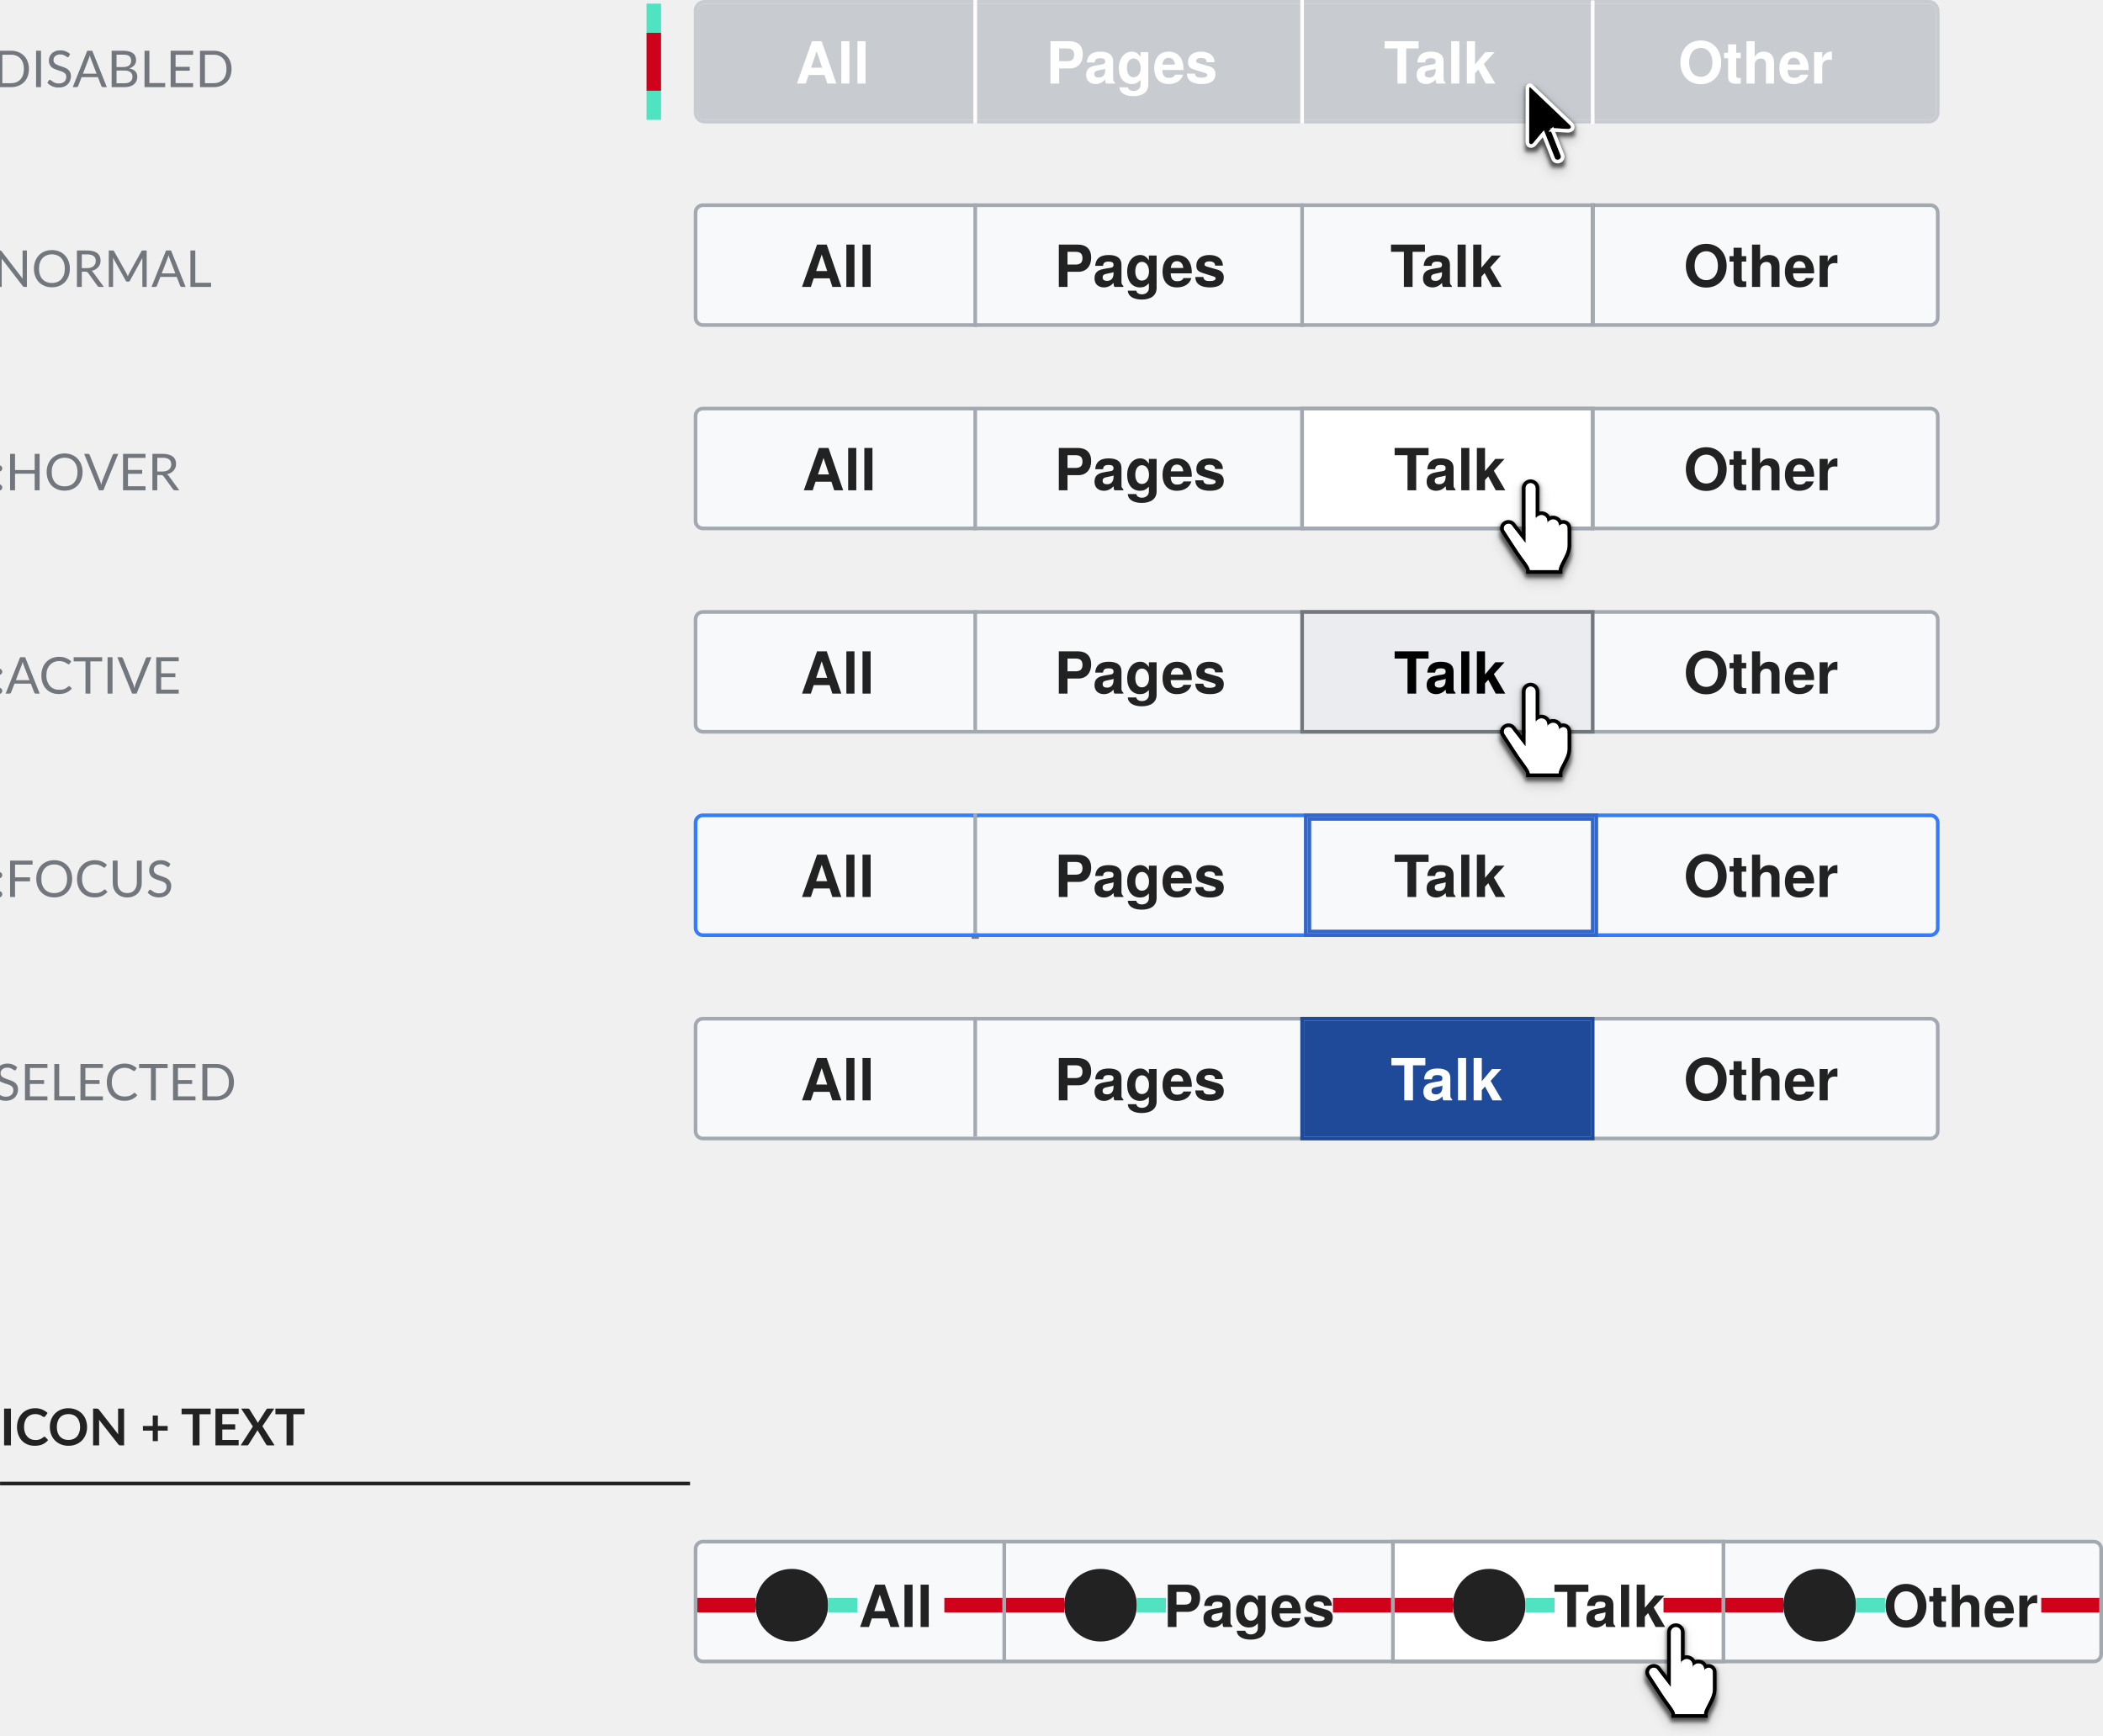
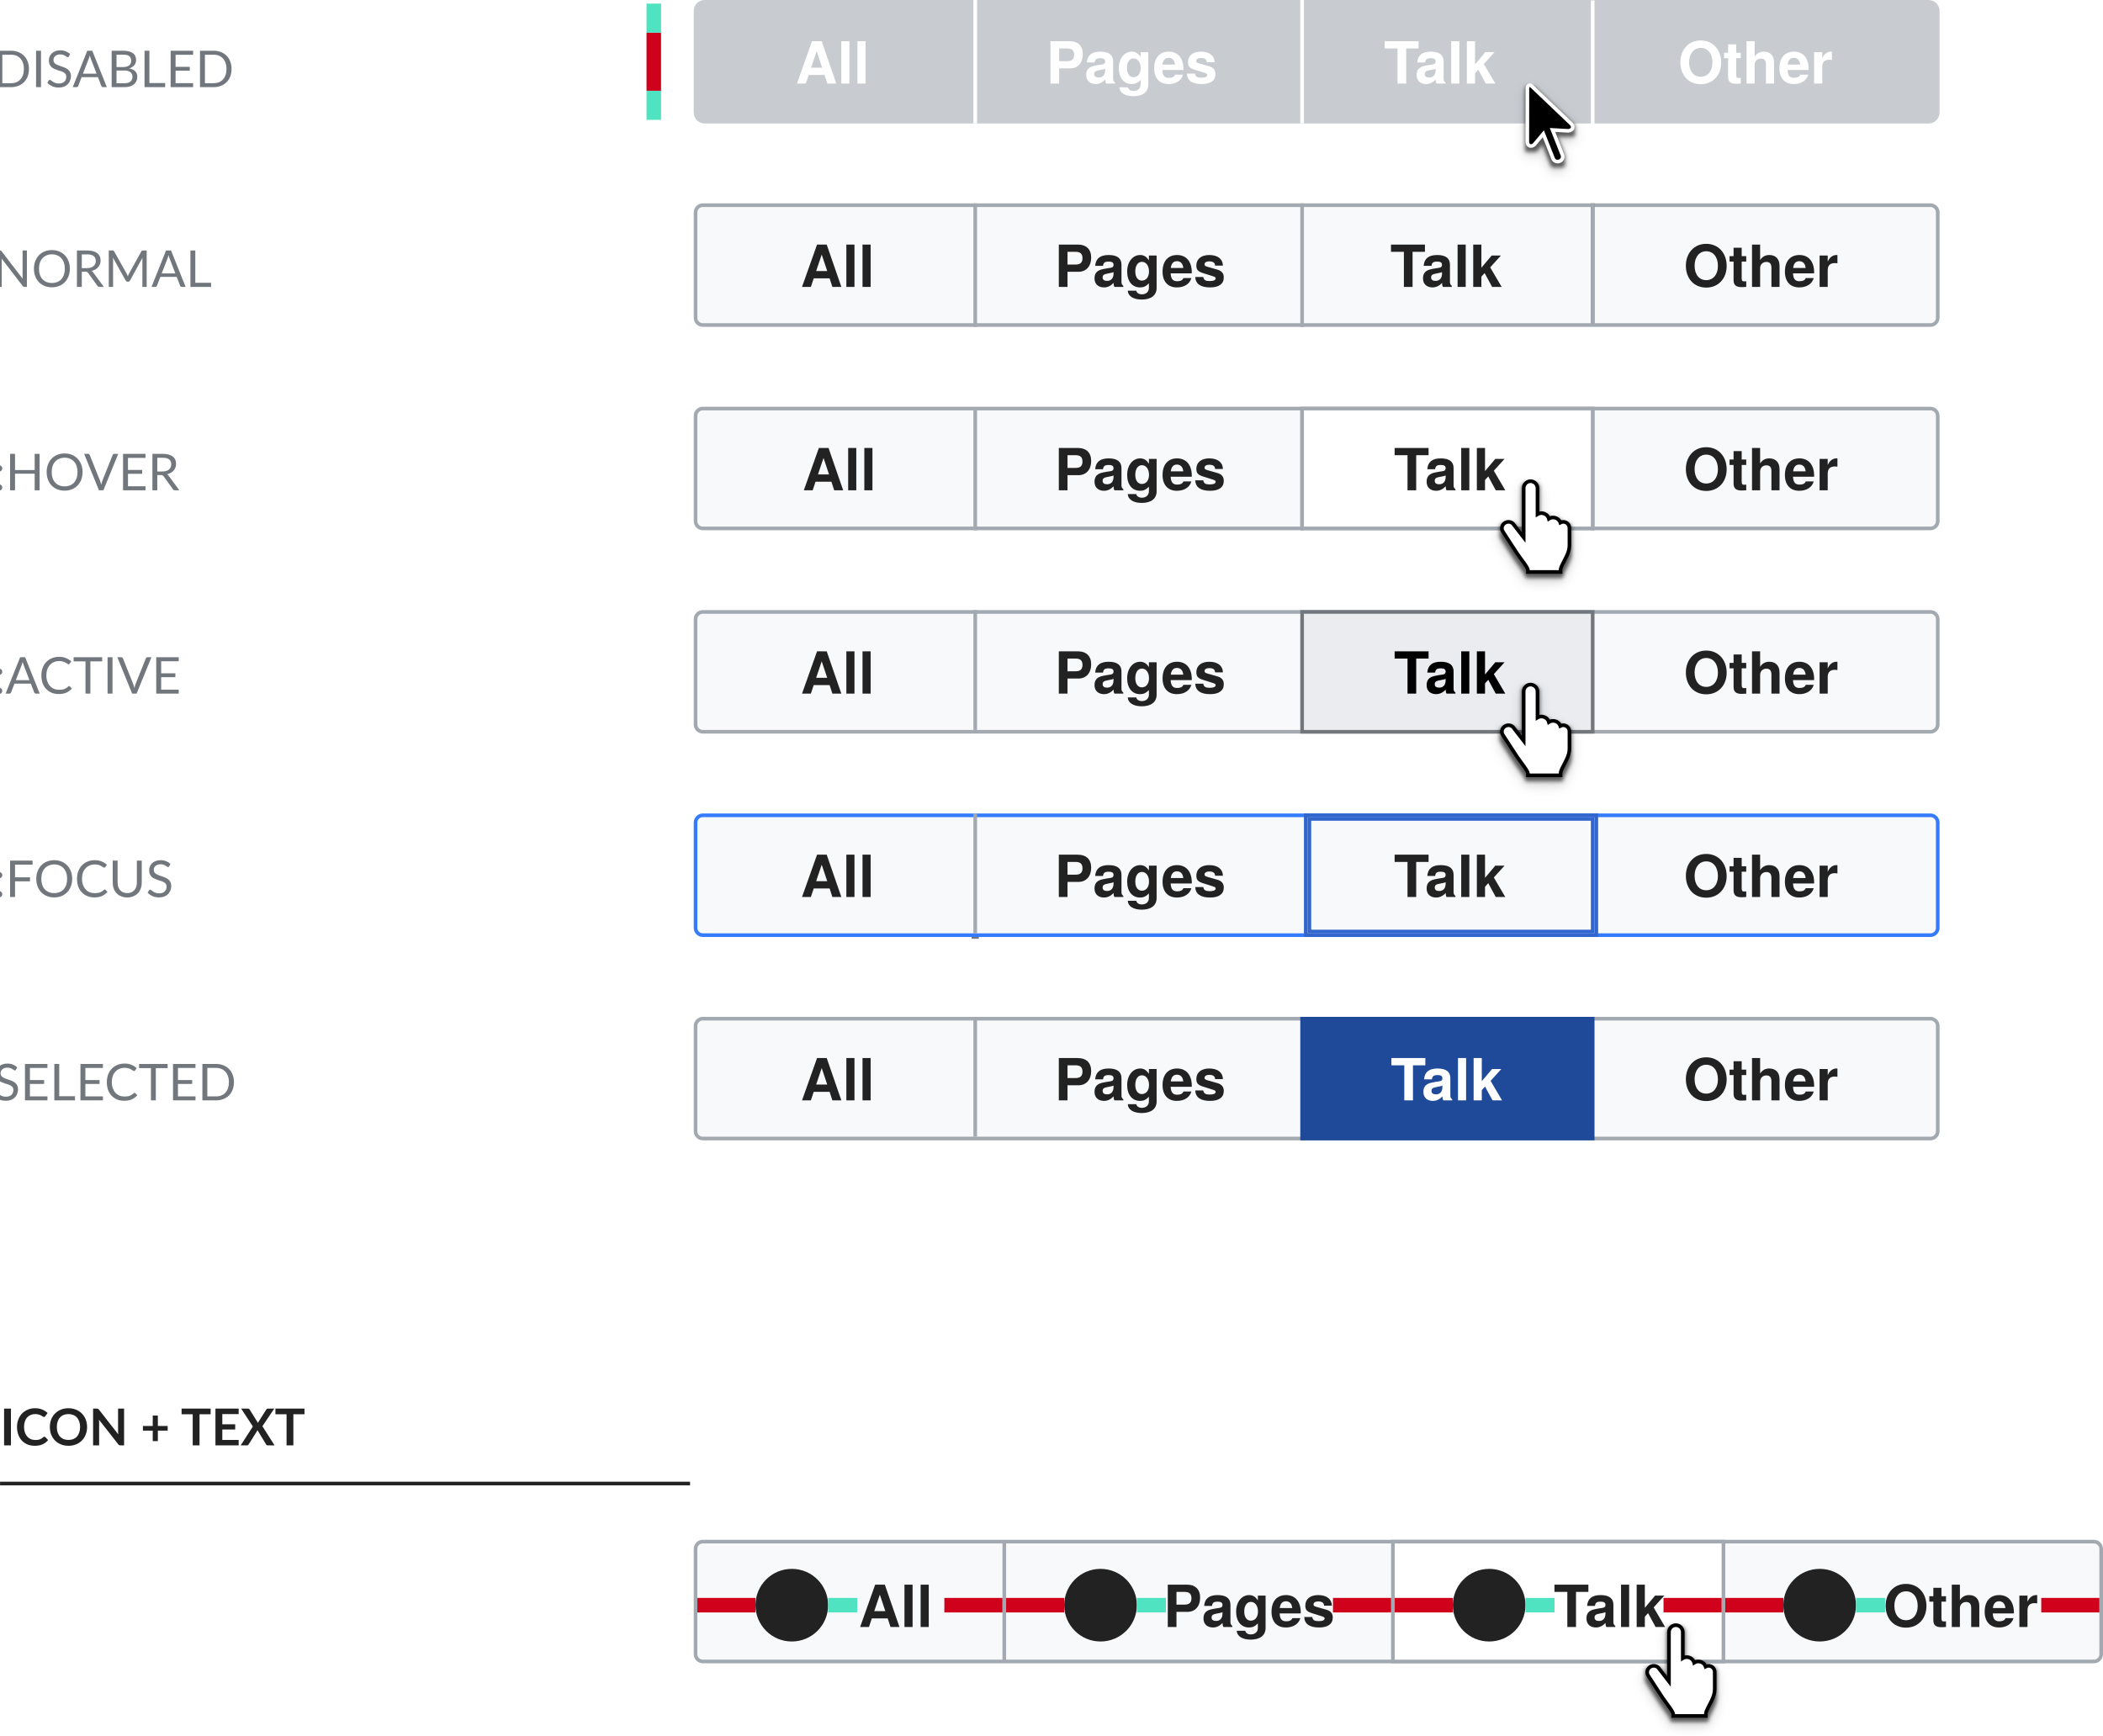
<svg xmlns="http://www.w3.org/2000/svg" xmlns:xlink="http://www.w3.org/1999/xlink" width="579" height="478" viewBox="0 0 579 478">
  <defs>
-     <path id="a" d="M271 1v32h262.008c1.1 0 1.992-.89 1.992-2.002V3.002A2.005 2.005 0 0 0 533.008 1H271z" />
-     <path id="b" d="M195.994 1C194.893 1 194 1.89 194 3.002v27.996c0 1.106.893 2.002 1.994 2.002H270V1h-74.006z" />
-     <rect id="c" width="341" height="32" x="194" y="57" rx="2" />
-     <rect id="d" width="341" height="32" x="194" y="169" rx="2" />
-     <rect id="e" width="341" height="32" x="194" y="281" rx="2" />
-     <path id="f" d="M270.5 225v33" />
-     <rect id="g" width="341" height="32" x="194" y="113" rx="2" />
-     <path id="h" d="M361 113h79v32h-79z" />
-     <path id="i" d="M361 169h79v32h-79z" />
-     <path id="j" d="M361 281h79v32h-79z" />
-     <rect id="k" width="341" height="32" x="194" y="225" rx="2" />
-     <rect id="l" width="386" height="32" x="194" y="425" rx="2" />
-     <path id="m" d="M386 425h90v32h-90z" />
-     <path id="o" d="M17.595 12.379a1.19 1.19 0 0 0-1.197-1.183 1.19 1.19 0 0 0-1.196 1.179v-.826c0-.857-.719-1.551-1.606-1.551-.886 0-1.592.694-1.592 1.55V10.35c0-.856-.728-1.55-1.611-1.55s-1.586.694-1.586 1.55V1.425C8.807.638 8.168 0 7.397 0c-.772 0-1.398.638-1.398 1.425v15.038l-3.603-4.659c-.346-.586-1.126-.779-1.742-.431-.617.348-.836 1.105-.49 1.691 0 0 2.817 4.369 3.967 6.093C5.281 20.882 7.17 23.01 7.17 24h7.989c0-1.672 2.443-4.283 2.443-6.798v-3.24l-.006-1.583z" />
-     <filter id="n" width="185.2%" height="162.5%" x="-42.6%" y="-18.8%" filterUnits="objectBoundingBox">
-       <feMorphology in="SourceAlpha" operator="dilate" radius="1" result="shadowSpreadOuter1" />
-       <feOffset dy="1" in="shadowSpreadOuter1" result="shadowOffsetOuter1" />
-       <feGaussianBlur in="shadowOffsetOuter1" result="shadowBlurOuter1" stdDeviation=".5" />
-       <feComposite in="shadowBlurOuter1" in2="SourceAlpha" operator="out" result="shadowBlurOuter1" />
-       <feColorMatrix in="shadowBlurOuter1" result="shadowMatrixOuter1" values="0 0 0 0 0 0 0 0 0 0 0 0 0 0 0 0 0 0 0.583 0" />
-       <feMorphology in="SourceAlpha" operator="dilate" radius="1" result="shadowSpreadOuter2" />
-       <feOffset dy="2" in="shadowSpreadOuter2" result="shadowOffsetOuter2" />
-       <feGaussianBlur in="shadowOffsetOuter2" result="shadowBlurOuter2" stdDeviation="1.5" />
-       <feComposite in="shadowBlurOuter2" in2="SourceAlpha" operator="out" result="shadowBlurOuter2" />
-       <feColorMatrix in="shadowBlurOuter2" result="shadowMatrixOuter2" values="0 0 0 0 0 0 0 0 0 0 0 0 0 0 0 0 0 0 0.179 0" />
-       <feMerge>
-         <feMergeNode in="shadowMatrixOuter1" />
-         <feMergeNode in="shadowMatrixOuter2" />
-       </feMerge>
-     </filter>
-     <path id="q" d="M17.595 12.379a1.19 1.19 0 0 0-1.197-1.183 1.19 1.19 0 0 0-1.196 1.179v-.826c0-.857-.719-1.551-1.606-1.551-.886 0-1.592.694-1.592 1.55V10.35c0-.856-.728-1.55-1.611-1.55s-1.586.694-1.586 1.55V1.425C8.807.638 8.168 0 7.397 0c-.772 0-1.398.638-1.398 1.425v15.038l-3.603-4.659c-.346-.586-1.126-.779-1.742-.431-.617.348-.836 1.105-.49 1.691 0 0 2.817 4.369 3.967 6.093C5.281 20.882 7.17 23.01 7.17 24h7.989c0-1.672 2.443-4.283 2.443-6.798v-3.24l-.006-1.583z" />
-     <filter id="p" width="185.2%" height="162.5%" x="-42.6%" y="-18.8%" filterUnits="objectBoundingBox">
-       <feMorphology in="SourceAlpha" operator="dilate" radius="1" result="shadowSpreadOuter1" />
-       <feOffset dy="1" in="shadowSpreadOuter1" result="shadowOffsetOuter1" />
-       <feGaussianBlur in="shadowOffsetOuter1" result="shadowBlurOuter1" stdDeviation=".5" />
-       <feComposite in="shadowBlurOuter1" in2="SourceAlpha" operator="out" result="shadowBlurOuter1" />
-       <feColorMatrix in="shadowBlurOuter1" result="shadowMatrixOuter1" values="0 0 0 0 0 0 0 0 0 0 0 0 0 0 0 0 0 0 0.583 0" />
-       <feMorphology in="SourceAlpha" operator="dilate" radius="1" result="shadowSpreadOuter2" />
-       <feOffset dy="2" in="shadowSpreadOuter2" result="shadowOffsetOuter2" />
-       <feGaussianBlur in="shadowOffsetOuter2" result="shadowBlurOuter2" stdDeviation="1.5" />
-       <feComposite in="shadowBlurOuter2" in2="SourceAlpha" operator="out" result="shadowBlurOuter2" />
-       <feColorMatrix in="shadowBlurOuter2" result="shadowMatrixOuter2" values="0 0 0 0 0 0 0 0 0 0 0 0 0 0 0 0 0 0 0.179 0" />
-       <feMerge>
-         <feMergeNode in="shadowMatrixOuter1" />
-         <feMergeNode in="shadowMatrixOuter2" />
-       </feMerge>
-     </filter>
-     <path id="s" d="M17.595 12.379a1.19 1.19 0 0 0-1.197-1.183 1.19 1.19 0 0 0-1.196 1.179v-.826c0-.857-.719-1.551-1.606-1.551-.886 0-1.592.694-1.592 1.55V10.35c0-.856-.728-1.55-1.611-1.55s-1.586.694-1.586 1.55V1.425C8.807.638 8.168 0 7.397 0c-.772 0-1.398.638-1.398 1.425v15.038l-3.603-4.659c-.346-.586-1.126-.779-1.742-.431-.617.348-.836 1.105-.49 1.691 0 0 2.817 4.369 3.967 6.093C5.281 20.882 7.17 23.01 7.17 24h7.989c0-1.672 2.443-4.283 2.443-6.798v-3.24l-.006-1.583z" />
-     <filter id="r" width="185.2%" height="162.5%" x="-42.6%" y="-18.8%" filterUnits="objectBoundingBox">
-       <feMorphology in="SourceAlpha" operator="dilate" radius="1" result="shadowSpreadOuter1" />
-       <feOffset dy="1" in="shadowSpreadOuter1" result="shadowOffsetOuter1" />
-       <feGaussianBlur in="shadowOffsetOuter1" result="shadowBlurOuter1" stdDeviation=".5" />
-       <feComposite in="shadowBlurOuter1" in2="SourceAlpha" operator="out" result="shadowBlurOuter1" />
-       <feColorMatrix in="shadowBlurOuter1" result="shadowMatrixOuter1" values="0 0 0 0 0 0 0 0 0 0 0 0 0 0 0 0 0 0 0.583 0" />
-       <feMorphology in="SourceAlpha" operator="dilate" radius="1" result="shadowSpreadOuter2" />
-       <feOffset dy="2" in="shadowSpreadOuter2" result="shadowOffsetOuter2" />
-       <feGaussianBlur in="shadowOffsetOuter2" result="shadowBlurOuter2" stdDeviation="1.5" />
-       <feComposite in="shadowBlurOuter2" in2="SourceAlpha" operator="out" result="shadowBlurOuter2" />
-       <feColorMatrix in="shadowBlurOuter2" result="shadowMatrixOuter2" values="0 0 0 0 0 0 0 0 0 0 0 0 0 0 0 0 0 0 0.179 0" />
-       <feMerge>
-         <feMergeNode in="shadowMatrixOuter1" />
-         <feMergeNode in="shadowMatrixOuter2" />
-       </feMerge>
-     </filter>
-     <path id="u" d="M6.132 11.269l4.71.26c.72-.08.899-.568.397-1.085L.592.3C.09-.216.027-.049.026.671L0 14.984c-.001.72.467.947 1.04.505l2.742-3.272c.095-.074.208-.146.327-.218l2.97 7.517c.165.41.664.595 1.113.413.449-.18.68-.66.514-1.07l-2.972-7.518.398-.073z" />
-     <filter id="t" width="230.2%" height="175%" x="-65.1%" y="-22.5%" filterUnits="objectBoundingBox">
+     <path id="button_group-b" d="M17.595 12.379a1.19 1.19 0 0 0-1.197-1.183 1.19 1.19 0 0 0-1.196 1.179v-.826c0-.857-.719-1.551-1.606-1.551-.886 0-1.592.694-1.592 1.55V10.35c0-.856-.728-1.55-1.611-1.55s-1.586.694-1.586 1.55V1.425C8.807.638 8.168 0 7.397 0c-.772 0-1.398.638-1.398 1.425v15.038l-3.603-4.659c-.346-.586-1.126-.779-1.742-.431-.617.348-.836 1.105-.49 1.691 0 0 2.817 4.369 3.967 6.093C5.281 20.882 7.17 23.01 7.17 24h7.989c0-1.672 2.443-4.283 2.443-6.798v-3.24l-.006-1.583z" />
+     <filter id="button_group-a" width="185.2%" height="162.5%" x="-42.6%" y="-18.8%" filterUnits="objectBoundingBox">
+       <feMorphology in="SourceAlpha" operator="dilate" radius="1" result="shadowSpreadOuter1" />
+       <feOffset dy="1" in="shadowSpreadOuter1" result="shadowOffsetOuter1" />
+       <feGaussianBlur in="shadowOffsetOuter1" result="shadowBlurOuter1" stdDeviation=".5" />
+       <feComposite in="shadowBlurOuter1" in2="SourceAlpha" operator="out" result="shadowBlurOuter1" />
+       <feColorMatrix in="shadowBlurOuter1" result="shadowMatrixOuter1" values="0 0 0 0 0 0 0 0 0 0 0 0 0 0 0 0 0 0 0.583 0" />
+       <feMorphology in="SourceAlpha" operator="dilate" radius="1" result="shadowSpreadOuter2" />
+       <feOffset dy="2" in="shadowSpreadOuter2" result="shadowOffsetOuter2" />
+       <feGaussianBlur in="shadowOffsetOuter2" result="shadowBlurOuter2" stdDeviation="1.5" />
+       <feComposite in="shadowBlurOuter2" in2="SourceAlpha" operator="out" result="shadowBlurOuter2" />
+       <feColorMatrix in="shadowBlurOuter2" result="shadowMatrixOuter2" values="0 0 0 0 0 0 0 0 0 0 0 0 0 0 0 0 0 0 0.179 0" />
+       <feMerge>
+         <feMergeNode in="shadowMatrixOuter1" />
+         <feMergeNode in="shadowMatrixOuter2" />
+       </feMerge>
+     </filter>
+     <path id="button_group-d" d="M17.595 12.379a1.19 1.19 0 0 0-1.197-1.183 1.19 1.19 0 0 0-1.196 1.179v-.826c0-.857-.719-1.551-1.606-1.551-.886 0-1.592.694-1.592 1.55V10.35c0-.856-.728-1.55-1.611-1.55s-1.586.694-1.586 1.55V1.425C8.807.638 8.168 0 7.397 0c-.772 0-1.398.638-1.398 1.425v15.038l-3.603-4.659c-.346-.586-1.126-.779-1.742-.431-.617.348-.836 1.105-.49 1.691 0 0 2.817 4.369 3.967 6.093C5.281 20.882 7.17 23.01 7.17 24h7.989c0-1.672 2.443-4.283 2.443-6.798v-3.24l-.006-1.583z" />
+     <filter id="button_group-c" width="185.2%" height="162.5%" x="-42.6%" y="-18.8%" filterUnits="objectBoundingBox">
+       <feMorphology in="SourceAlpha" operator="dilate" radius="1" result="shadowSpreadOuter1" />
+       <feOffset dy="1" in="shadowSpreadOuter1" result="shadowOffsetOuter1" />
+       <feGaussianBlur in="shadowOffsetOuter1" result="shadowBlurOuter1" stdDeviation=".5" />
+       <feComposite in="shadowBlurOuter1" in2="SourceAlpha" operator="out" result="shadowBlurOuter1" />
+       <feColorMatrix in="shadowBlurOuter1" result="shadowMatrixOuter1" values="0 0 0 0 0 0 0 0 0 0 0 0 0 0 0 0 0 0 0.583 0" />
+       <feMorphology in="SourceAlpha" operator="dilate" radius="1" result="shadowSpreadOuter2" />
+       <feOffset dy="2" in="shadowSpreadOuter2" result="shadowOffsetOuter2" />
+       <feGaussianBlur in="shadowOffsetOuter2" result="shadowBlurOuter2" stdDeviation="1.5" />
+       <feComposite in="shadowBlurOuter2" in2="SourceAlpha" operator="out" result="shadowBlurOuter2" />
+       <feColorMatrix in="shadowBlurOuter2" result="shadowMatrixOuter2" values="0 0 0 0 0 0 0 0 0 0 0 0 0 0 0 0 0 0 0.179 0" />
+       <feMerge>
+         <feMergeNode in="shadowMatrixOuter1" />
+         <feMergeNode in="shadowMatrixOuter2" />
+       </feMerge>
+     </filter>
+     <path id="button_group-f" d="M17.595 12.379a1.19 1.19 0 0 0-1.197-1.183 1.19 1.19 0 0 0-1.196 1.179v-.826c0-.857-.719-1.551-1.606-1.551-.886 0-1.592.694-1.592 1.55V10.35c0-.856-.728-1.55-1.611-1.55s-1.586.694-1.586 1.55V1.425C8.807.638 8.168 0 7.397 0c-.772 0-1.398.638-1.398 1.425v15.038l-3.603-4.659c-.346-.586-1.126-.779-1.742-.431-.617.348-.836 1.105-.49 1.691 0 0 2.817 4.369 3.967 6.093C5.281 20.882 7.17 23.01 7.17 24h7.989c0-1.672 2.443-4.283 2.443-6.798v-3.24l-.006-1.583z" />
+     <filter id="button_group-e" width="185.2%" height="162.5%" x="-42.6%" y="-18.8%" filterUnits="objectBoundingBox">
+       <feMorphology in="SourceAlpha" operator="dilate" radius="1" result="shadowSpreadOuter1" />
+       <feOffset dy="1" in="shadowSpreadOuter1" result="shadowOffsetOuter1" />
+       <feGaussianBlur in="shadowOffsetOuter1" result="shadowBlurOuter1" stdDeviation=".5" />
+       <feComposite in="shadowBlurOuter1" in2="SourceAlpha" operator="out" result="shadowBlurOuter1" />
+       <feColorMatrix in="shadowBlurOuter1" result="shadowMatrixOuter1" values="0 0 0 0 0 0 0 0 0 0 0 0 0 0 0 0 0 0 0.583 0" />
+       <feMorphology in="SourceAlpha" operator="dilate" radius="1" result="shadowSpreadOuter2" />
+       <feOffset dy="2" in="shadowSpreadOuter2" result="shadowOffsetOuter2" />
+       <feGaussianBlur in="shadowOffsetOuter2" result="shadowBlurOuter2" stdDeviation="1.5" />
+       <feComposite in="shadowBlurOuter2" in2="SourceAlpha" operator="out" result="shadowBlurOuter2" />
+       <feColorMatrix in="shadowBlurOuter2" result="shadowMatrixOuter2" values="0 0 0 0 0 0 0 0 0 0 0 0 0 0 0 0 0 0 0.179 0" />
+       <feMerge>
+         <feMergeNode in="shadowMatrixOuter1" />
+         <feMergeNode in="shadowMatrixOuter2" />
+       </feMerge>
+     </filter>
+     <path id="button_group-h" d="M6.132 11.269l4.71.26c.72-.08.899-.568.397-1.085L.592.3C.09-.216.027-.049.026.671L0 14.984c-.001.72.467.947 1.04.505l2.742-3.272c.095-.074.208-.146.327-.218l2.97 7.517c.165.41.664.595 1.113.413.449-.18.68-.66.514-1.07l-2.972-7.518.398-.073z" />
+     <filter id="button_group-g" width="230.2%" height="175%" x="-65.1%" y="-22.5%" filterUnits="objectBoundingBox">
      <feMorphology in="SourceAlpha" operator="dilate" radius="1" result="shadowSpreadOuter1" />
      <feOffset dy="1" in="shadowSpreadOuter1" result="shadowOffsetOuter1" />
      <feGaussianBlur in="shadowOffsetOuter1" result="shadowBlurOuter1" stdDeviation=".5" />
      <feComposite in="shadowBlurOuter1" in2="SourceAlpha" operator="out" result="shadowBlurOuter1" />
      <feColorMatrix in="shadowBlurOuter1" result="shadowMatrixOuter1" values="0 0 0 0 0 0 0 0 0 0 0 0 0 0 0 0 0 0 0.583 0" />
      <feMorphology in="SourceAlpha" operator="dilate" radius="1" result="shadowSpreadOuter2" />
      <feOffset dy="2" in="shadowSpreadOuter2" result="shadowOffsetOuter2" />
      <feGaussianBlur in="shadowOffsetOuter2" result="shadowBlurOuter2" stdDeviation="1.5" />
      <feComposite in="shadowBlurOuter2" in2="SourceAlpha" operator="out" result="shadowBlurOuter2" />
      <feColorMatrix in="shadowBlurOuter2" result="shadowMatrixOuter2" values="0 0 0 0 0 0 0 0 0 0 0 0 0 0 0 0 0 0 0.179 0" />
      <feMerge>
        <feMergeNode in="shadowMatrixOuter1" />
        <feMergeNode in="shadowMatrixOuter2" />
      </feMerge>
    </filter>
  </defs>
-   <g fill="none" fill-rule="evenodd" transform="translate(-2)">
-     <use fill="#C8CCD1" xlink:href="#a" />
-     <path stroke="#C8CCD1" d="M270.5 1v32.5h262.508a2.492 2.492 0 0 0 2.492-2.502V3.002A2.505 2.505 0 0 0 533.008.5H270.5V1z" />
-     <use fill="#C8CCD1" xlink:href="#b" />
-     <path stroke="#C8CCD1" d="M195.994.5a2.493 2.493 0 0 0-2.494 2.502v27.996a2.498 2.498 0 0 0 2.494 2.502H270.5V.5h-74.506z" />
-     <text fill="#FFF" font-family="HelveticaNeue-Bold, Helvetica Neue" font-size="16" font-weight="bold">
-       <tspan x="221" y="23">All</tspan>
-     </text>
-     <text fill="#FFF" font-family="HelveticaNeue-Bold, Helvetica Neue" font-size="16" font-weight="bold">
-       <tspan x="290" y="23">Pages</tspan>
-     </text>
-     <text fill="#FFF" font-family="HelveticaNeue-Bold, Helvetica Neue" font-size="16" font-weight="bold">
-       <tspan x="464" y="23">Other</tspan>
-     </text>
-     <use fill="#F8F9FA" xlink:href="#c" />
-     <rect width="342" height="33" x="193.5" y="56.5" stroke="#A2A9B1" rx="2" />
-     <path stroke="#A2A9B1" stroke-linecap="square" d="M270.5 56.5v33.015m90-33.015v33.015" />
-     <path stroke="#767676" stroke-linecap="square" d="M440.5 56.5v32.015" />
-     <path stroke="#A2A9B1" stroke-linecap="square" d="M440.5 56.5v32.015" />
-     <path stroke="#FFF" stroke-linecap="square" d="M440.5.615v33M360.5.5v33m-90-33v33" />
-     <text fill="#FFF" font-family="HelveticaNeue-Bold, Helvetica Neue" font-size="16" font-weight="bold">
-       <tspan x="383" y="23">Talk</tspan>
-     </text>
-     <text fill="#222" font-family="HelveticaNeue-Bold, Helvetica Neue" font-size="16" font-weight="bold">
-       <tspan x="222.392" y="79">All</tspan>
-     </text>
-     <use fill="#F8F9FA" xlink:href="#d" />
-     <rect width="342" height="33" x="193.5" y="168.5" stroke="#A2A9B1" rx="2" />
-     <use fill="#F8F9FA" xlink:href="#e" />
-     <rect width="342" height="33" x="193.5" y="280.5" stroke="#A2A9B1" rx="2" />
-     <path stroke="#CCC" stroke-linecap="square" d="M270 113v32" />
-     <use fill="#FFF" xlink:href="#f" />
-     <path stroke="#72777D" d="M270 225v33h1v-33h-1zm1 0h-1v33h1v-33z" />
-     <text fill="#222" font-family="HelveticaNeue-Bold, Helvetica Neue" font-size="16" font-weight="bold">
-       <tspan x="292.296" y="79">Pages</tspan>
-     </text>
-     <text fill="#222" font-family="HelveticaNeue-Bold, Helvetica Neue" font-size="16" font-weight="bold">
-       <tspan x="465.512" y="79">Other</tspan>
-     </text>
-     <text fill="#222" font-family="HelveticaNeue-Bold, Helvetica Neue" font-size="16" font-weight="bold">
-       <tspan x="384.752" y="79">Talk</tspan>
-     </text>
-     <use fill="#F8F9FA" xlink:href="#g" />
-     <rect width="342" height="33" x="193.5" y="112.5" stroke="#A2A9B1" rx="2" />
-     <text fill="#222" font-family="HelveticaNeue-Bold, Helvetica Neue" font-size="16" font-weight="bold">
-       <tspan x="222.892" y="135">All</tspan>
-     </text>
-     <text fill="#222" font-family="HelveticaNeue-Bold, Helvetica Neue" font-size="16" font-weight="bold">
-       <tspan x="292.296" y="135">Pages</tspan>
-     </text>
-     <text fill="#222" font-family="HelveticaNeue-Bold, Helvetica Neue" font-size="16" font-weight="bold">
-       <tspan x="465.512" y="135">Other</tspan>
-     </text>
-     <path stroke="#A2A9B1" stroke-linecap="square" d="M440.5 113.5v32.015m-80-32.015v32.015m-90-32.015v32.015m0 22.985v32.015m0 79.985v32" />
-     <text fill="#222" font-family="HelveticaNeue-Bold, Helvetica Neue" font-size="16" font-weight="bold">
-       <tspan x="222.392" y="191">All</tspan>
-     </text>
-     <text fill="#222" font-family="HelveticaNeue-Bold, Helvetica Neue" font-size="16" font-weight="bold">
-       <tspan x="222.392" y="303">All</tspan>
-     </text>
-     <text fill="#222" font-family="HelveticaNeue-Bold, Helvetica Neue" font-size="16" font-weight="bold">
-       <tspan x="292.296" y="191">Pages</tspan>
-     </text>
-     <text fill="#222" font-family="HelveticaNeue-Bold, Helvetica Neue" font-size="16" font-weight="bold">
-       <tspan x="292.296" y="303">Pages</tspan>
-     </text>
-     <text fill="#222" font-family="HelveticaNeue-Bold, Helvetica Neue" font-size="16" font-weight="bold">
-       <tspan x="465.512" y="191">Other</tspan>
-     </text>
-     <text fill="#222" font-family="HelveticaNeue-Bold, Helvetica Neue" font-size="16" font-weight="bold">
-       <tspan x="465.512" y="303">Other</tspan>
-     </text>
-     <use fill="#FFF" xlink:href="#h" />
-     <path stroke="#A2A9B1" d="M360.5 112.5h80v33h-80z" />
-     <use fill="#EAECF0" xlink:href="#i" />
-     <path stroke="#72777D" d="M360.5 168.5h80v33h-80z" />
-     <use fill="#1F4999" xlink:href="#j" />
-     <path stroke="#1F4999" d="M360.5 280.5h80v33h-80z" />
-     <text fill="#222" font-family="HelveticaNeue-Bold, Helvetica Neue" font-size="16" font-weight="bold">
-       <tspan x="385.752" y="135">Talk</tspan>
-     </text>
-     <text fill="#000" font-family="HelveticaNeue-Bold, Helvetica Neue" font-size="16" font-weight="bold">
-       <tspan x="385.752" y="191">Talk</tspan>
-     </text>
-     <text fill="#FFF" font-family="HelveticaNeue-Bold, Helvetica Neue" font-size="16" font-weight="bold">
-       <tspan x="384.864" y="303">Talk</tspan>
-     </text>
-     <use fill="#F8F9FA" xlink:href="#k" />
-     <rect width="342" height="33" x="193.5" y="224.5" stroke="#347BFF" rx="2" />
-     <g stroke="#36C">
-       <path d="M361.5 224.5h80v33h-80z" />
-       <path d="M362.5 225.5h78v31h-78z" />
-     </g>
-     <text fill="#222" font-family="HelveticaNeue-Bold, Helvetica Neue" font-size="16" font-weight="bold">
-       <tspan x="222.392" y="247">All</tspan>
-     </text>
-     <path stroke="#A2A9B1" stroke-linecap="square" d="M270.5 224.5v32.015" />
-     <text fill="#222" font-family="HelveticaNeue-Bold, Helvetica Neue" font-size="16" font-weight="bold">
-       <tspan x="292.296" y="247">Pages</tspan>
-     </text>
-     <text fill="#222" font-family="HelveticaNeue-Bold, Helvetica Neue" font-size="16" font-weight="bold">
-       <tspan x="465.512" y="247">Other</tspan>
-     </text>
-     <text fill="#222" font-family="HelveticaNeue-Bold, Helvetica Neue" font-size="16" font-weight="bold">
-       <tspan x="385.752" y="247">Talk</tspan>
-     </text>
-     <use fill="#F8F9FA" xlink:href="#l" />
-     <rect width="387" height="33" x="193.5" y="424.5" stroke="#A2A9B1" rx="2" />
-     <use fill="#FFF" xlink:href="#m" />
-     <path stroke="#A2A9B1" d="M385.5 424.5h91v33h-91z" />
-     <path stroke="#A2A9B1" stroke-linecap="square" d="M278.5 425v32" />
-     <text fill="#222" font-family="Lato-Bold, Lato" font-size="14" font-weight="bold" transform="translate(2 385)">
-       <tspan x="0" y="13">ICON + TEXT</tspan>
-     </text>
-     <path stroke="#222" stroke-linecap="square" d="M191.484 408.5H2.516" />
-     <g stroke-linecap="square">
-       <path stroke="#D0011B" d="M180.5 24.5v-15m1 15v-15m1 15v-15m1 15v-15" />
-       <path stroke="#50E3C2" d="M181.5 32.5v-7m-1 7v-7m3 7v-7m-1 7v-7m-1-17v-7m-1 7v-7m3 7v-7m-1 7v-7" />
-     </g>
-     <text fill="#222" font-family="HelveticaNeue-Bold, Helvetica Neue" font-size="16" font-weight="bold">
-       <tspan x="238.392" y="448">All</tspan>
-     </text>
-     <circle cx="220" cy="442" r="10" fill="#222" />
-     <path stroke="#50E3C2" stroke-width="4" d="M230 442h8" />
-     <path stroke="#D0011B" stroke-width="4" d="M194 442h16m52 0h16" />
-     <text fill="#222" font-family="HelveticaNeue-Bold, Helvetica Neue" font-size="16" font-weight="bold">
-       <tspan x="322.296" y="448">Pages</tspan>
-     </text>
-     <circle cx="305" cy="442" r="10" fill="#222" />
-     <path stroke="#50E3C2" stroke-width="4" d="M315 442h8" />
-     <path stroke="#D0011B" stroke-width="4" d="M279 442h16m74 0h16" />
-     <text fill="#222" font-family="HelveticaNeue-Bold, Helvetica Neue" font-size="16" font-weight="bold">
-       <tspan x="429.752" y="448">Talk</tspan>
-     </text>
-     <circle cx="412" cy="442" r="10" fill="#222" />
-     <path stroke="#50E3C2" stroke-width="4" d="M422 442h8" />
-     <path stroke="#D0011B" stroke-width="4" d="M386 442h16m58 0h16" />
-     <text fill="#222" font-family="HelveticaNeue-Bold, Helvetica Neue" font-size="16" font-weight="bold">
-       <tspan x="520.512" y="448">Other</tspan>
-     </text>
-     <circle cx="503" cy="442" r="10" fill="#222" />
-     <path stroke="#50E3C2" stroke-width="4" d="M513 442h8" />
-     <path stroke="#D0011B" stroke-width="4" d="M477 442h16m71 0h16" />
-     <g transform="translate(416 189)">
-       <use fill="#000" filter="url(#n)" xlink:href="#o" />
-       <use fill="#FFF" xlink:href="#o" />
-       <path stroke="#000" d="M18.095 12.378a1.69 1.69 0 0 0-1.697-1.682 1.7 1.7 0 0 0-.805.201 2.102 2.102 0 0 0-1.997-1.4c-.429 0-.827.126-1.159.342-.235-.887-1.067-1.54-2.044-1.54-.398 0-.77.11-1.086.298V1.425c0-1.06-.86-1.925-1.91-1.925-1.05 0-1.898.864-1.898 1.925V15L2.79 11.5c-.451-.773-1.533-1.041-2.383-.562-.856.484-1.165 1.55-.675 2.381l.199.309a1248.604 1248.604 0 0 0 2.036 3.143 341.137 341.137 0 0 0 1.747 2.665c.264.396.545.785 1.021 1.429l.08.106c1.38 1.861 1.853 2.609 1.853 3.03v.5h8.989V24c0-.556.155-.907 1.165-2.853.7-1.347 1.057-2.216 1.212-3.158a4.86 4.86 0 0 0 .066-.787v-3.24l-.006-1.584z" />
-     </g>
-     <g transform="translate(416 133)">
-       <use fill="#000" filter="url(#p)" xlink:href="#q" />
-       <use fill="#FFF" xlink:href="#q" />
-       <path stroke="#000" d="M18.095 12.378a1.69 1.69 0 0 0-1.697-1.682 1.7 1.7 0 0 0-.805.201 2.102 2.102 0 0 0-1.997-1.4c-.429 0-.827.126-1.159.342-.235-.887-1.067-1.54-2.044-1.54-.398 0-.77.11-1.086.298V1.425c0-1.06-.86-1.925-1.91-1.925-1.05 0-1.898.864-1.898 1.925V15L2.79 11.5c-.451-.773-1.533-1.041-2.383-.562-.856.484-1.165 1.55-.675 2.381l.199.309a1248.604 1248.604 0 0 0 2.036 3.143 341.137 341.137 0 0 0 1.747 2.665c.264.396.545.785 1.021 1.429l.08.106c1.38 1.861 1.853 2.609 1.853 3.03v.5h8.989V24c0-.556.155-.907 1.165-2.853.7-1.347 1.057-2.216 1.212-3.158a4.86 4.86 0 0 0 .066-.787v-3.24l-.006-1.584z" />
-     </g>
-     <g transform="translate(456 448)">
-       <use fill="#000" filter="url(#r)" xlink:href="#s" />
-       <use fill="#FFF" xlink:href="#s" />
-       <path stroke="#000" d="M18.095 12.378a1.69 1.69 0 0 0-1.697-1.682 1.7 1.7 0 0 0-.805.201 2.102 2.102 0 0 0-1.997-1.4c-.429 0-.827.126-1.159.342-.235-.887-1.067-1.54-2.044-1.54-.398 0-.77.11-1.086.298V1.425c0-1.06-.86-1.925-1.91-1.925-1.05 0-1.898.864-1.898 1.925V15L2.79 11.5c-.451-.773-1.533-1.041-2.383-.562-.856.484-1.165 1.55-.675 2.381l.199.309a1248.604 1248.604 0 0 0 2.036 3.143 341.137 341.137 0 0 0 1.747 2.665c.264.396.545.785 1.021 1.429l.08.106c1.38 1.861 1.853 2.609 1.853 3.03v.5h8.989V24c0-.556.155-.907 1.165-2.853.7-1.347 1.057-2.216 1.212-3.158a4.86 4.86 0 0 0 .066-.787v-3.24l-.006-1.584z" />
-     </g>
-     <g transform="translate(423 24)">
-       <use fill="#000" filter="url(#t)" xlink:href="#u" />
-       <use fill="#000" xlink:href="#u" />
-       <path stroke="#FFF" d="M6.448 11.787l4.367.242c1.214-.128 1.575-1.116.783-1.933L.937-.061C.49-.52.197-.699-.203-.359c-.244.208-.27.41-.271 1.028L-.5 14.984c-.002 1.138.945 1.597 1.846.902l.077-.075 2.483-2.963L6.614 19.7c.274.68 1.07.975 1.766.692.695-.28 1.062-1.045.789-1.72l-2.72-6.886z" />
-     </g>
-     <g fill="#72777D" font-family="Lato-Regular, Lato" font-size="14">
-       <text transform="translate(0 10)">
-         <tspan x="0" y="237">:FOCUS</tspan>
-       </text>
-       <text transform="translate(0 10)">
-         <tspan x="0" y="293">SELECTED</tspan>
-       </text>
-       <text transform="translate(0 10)">
-         <tspan x="0" y="181">:ACTIVE</tspan>
-       </text>
-       <text transform="translate(0 10)">
-         <tspan x="0" y="125">:HOVER</tspan>
-       </text>
-       <text transform="translate(0 10)">
-         <tspan x="0" y="69">NORMAL</tspan>
-       </text>
-       <text transform="translate(0 10)">
-         <tspan x="0" y="14">DISABLED</tspan>
-       </text>
+   <g fill="none" fill-rule="evenodd">
+     <path fill="#FFF" d="M-3360-255h14720v3264H-3360z" />
+     <g transform="translate(-2)">
+       <path fill="#C8CCD1" stroke="#C8CCD1" d="M270.5.5h262.508a2.505 2.505 0 0 1 2.492 2.502v27.996a2.492 2.492 0 0 1-2.492 2.502H270.5V.5zm-74.506 0H270.5v33h-74.506a2.498 2.498 0 0 1-2.494-2.502V3.002A2.493 2.493 0 0 1 195.994.5z" />
+       <text fill="#FFF" font-family="HelveticaNeue-Bold, Helvetica Neue" font-size="16" font-weight="bold">
+         <tspan x="221" y="23">All</tspan>
+       </text>
+       <text fill="#FFF" font-family="HelveticaNeue-Bold, Helvetica Neue" font-size="16" font-weight="bold">
+         <tspan x="290" y="23">Pages</tspan>
+       </text>
+       <text fill="#FFF" font-family="HelveticaNeue-Bold, Helvetica Neue" font-size="16" font-weight="bold">
+         <tspan x="464" y="23">Other</tspan>
+       </text>
+       <rect width="342" height="33" x="193.5" y="56.5" fill="#F8F9FA" stroke="#A2A9B1" rx="2" />
+       <path stroke="#A2A9B1" stroke-linecap="square" d="M270.5 56.5v33.015m90-33.015v33.015" />
+       <path stroke="#767676" stroke-linecap="square" d="M440.5 56.5v32.015" />
+       <path stroke="#A2A9B1" stroke-linecap="square" d="M440.5 56.5v32.015" />
+       <path stroke="#FFF" stroke-linecap="square" d="M440.5.615v33M360.5.5v33m-90-33v33" />
+       <text fill="#FFF" font-family="HelveticaNeue-Bold, Helvetica Neue" font-size="16" font-weight="bold">
+         <tspan x="383" y="23">Talk</tspan>
+       </text>
+       <text fill="#222" font-family="HelveticaNeue-Bold, Helvetica Neue" font-size="16" font-weight="bold">
+         <tspan x="222.392" y="79">All</tspan>
+       </text>
+       <rect width="342" height="33" x="193.5" y="168.5" fill="#F8F9FA" stroke="#A2A9B1" rx="2" />
+       <rect width="342" height="33" x="193.5" y="280.5" fill="#F8F9FA" stroke="#A2A9B1" rx="2" />
+       <path stroke="#CCC" stroke-linecap="square" d="M270 113v32" />
+       <path fill="#FFF" stroke="#72777D" d="M270 225h1v33h-1v-33zm1 0v33h-1v-33h1z" />
+       <text fill="#222" font-family="HelveticaNeue-Bold, Helvetica Neue" font-size="16" font-weight="bold">
+         <tspan x="292.296" y="79">Pages</tspan>
+       </text>
+       <text fill="#222" font-family="HelveticaNeue-Bold, Helvetica Neue" font-size="16" font-weight="bold">
+         <tspan x="465.512" y="79">Other</tspan>
+       </text>
+       <text fill="#222" font-family="HelveticaNeue-Bold, Helvetica Neue" font-size="16" font-weight="bold">
+         <tspan x="384.752" y="79">Talk</tspan>
+       </text>
+       <rect width="342" height="33" x="193.5" y="112.5" fill="#F8F9FA" stroke="#A2A9B1" rx="2" />
+       <text fill="#222" font-family="HelveticaNeue-Bold, Helvetica Neue" font-size="16" font-weight="bold">
+         <tspan x="222.892" y="135">All</tspan>
+       </text>
+       <text fill="#222" font-family="HelveticaNeue-Bold, Helvetica Neue" font-size="16" font-weight="bold">
+         <tspan x="292.296" y="135">Pages</tspan>
+       </text>
+       <text fill="#222" font-family="HelveticaNeue-Bold, Helvetica Neue" font-size="16" font-weight="bold">
+         <tspan x="465.512" y="135">Other</tspan>
+       </text>
+       <path stroke="#A2A9B1" stroke-linecap="square" d="M440.5 113.5v32.015m-80-32.015v32.015m-90-32.015v32.015m0 22.985v32.015m0 79.985v32" />
+       <text fill="#222" font-family="HelveticaNeue-Bold, Helvetica Neue" font-size="16" font-weight="bold">
+         <tspan x="222.392" y="191">All</tspan>
+       </text>
+       <text fill="#222" font-family="HelveticaNeue-Bold, Helvetica Neue" font-size="16" font-weight="bold">
+         <tspan x="222.392" y="303">All</tspan>
+       </text>
+       <text fill="#222" font-family="HelveticaNeue-Bold, Helvetica Neue" font-size="16" font-weight="bold">
+         <tspan x="292.296" y="191">Pages</tspan>
+       </text>
+       <text fill="#222" font-family="HelveticaNeue-Bold, Helvetica Neue" font-size="16" font-weight="bold">
+         <tspan x="292.296" y="303">Pages</tspan>
+       </text>
+       <text fill="#222" font-family="HelveticaNeue-Bold, Helvetica Neue" font-size="16" font-weight="bold">
+         <tspan x="465.512" y="191">Other</tspan>
+       </text>
+       <text fill="#222" font-family="HelveticaNeue-Bold, Helvetica Neue" font-size="16" font-weight="bold">
+         <tspan x="465.512" y="303">Other</tspan>
+       </text>
+       <path fill="#FFF" stroke="#A2A9B1" d="M360.5 112.5h80v33h-80z" />
+       <path fill="#EAECF0" stroke="#72777D" d="M360.5 168.5h80v33h-80z" />
+       <path fill="#1F4999" stroke="#1F4999" d="M360.5 280.5h80v33h-80z" />
+       <text fill="#222" font-family="HelveticaNeue-Bold, Helvetica Neue" font-size="16" font-weight="bold">
+         <tspan x="385.752" y="135">Talk</tspan>
+       </text>
+       <text fill="#000" font-family="HelveticaNeue-Bold, Helvetica Neue" font-size="16" font-weight="bold">
+         <tspan x="385.752" y="191">Talk</tspan>
+       </text>
+       <text fill="#FFF" font-family="HelveticaNeue-Bold, Helvetica Neue" font-size="16" font-weight="bold">
+         <tspan x="384.864" y="303">Talk</tspan>
+       </text>
+       <rect width="342" height="33" x="193.5" y="224.5" fill="#F8F9FA" stroke="#347BFF" rx="2" />
+       <g stroke="#36C">
+         <path d="M361.5 224.5h80v33h-80z" />
+         <path stroke-linejoin="square" d="M362.5 225.5h78v31h-78z" />
+       </g>
+       <text fill="#222" font-family="HelveticaNeue-Bold, Helvetica Neue" font-size="16" font-weight="bold">
+         <tspan x="222.392" y="247">All</tspan>
+       </text>
+       <path stroke="#A2A9B1" stroke-linecap="square" d="M270.5 224.5v32.015" />
+       <text fill="#222" font-family="HelveticaNeue-Bold, Helvetica Neue" font-size="16" font-weight="bold">
+         <tspan x="292.296" y="247">Pages</tspan>
+       </text>
+       <text fill="#222" font-family="HelveticaNeue-Bold, Helvetica Neue" font-size="16" font-weight="bold">
+         <tspan x="465.512" y="247">Other</tspan>
+       </text>
+       <text fill="#222" font-family="HelveticaNeue-Bold, Helvetica Neue" font-size="16" font-weight="bold">
+         <tspan x="385.752" y="247">Talk</tspan>
+       </text>
+       <rect width="387" height="33" x="193.5" y="424.5" fill="#F8F9FA" stroke="#A2A9B1" rx="2" />
+       <path fill="#FFF" stroke="#A2A9B1" d="M385.5 424.5h91v33h-91z" />
+       <path stroke="#A2A9B1" stroke-linecap="square" d="M278.5 425v32" />
+       <text fill="#222" font-family="Lato-Bold, Lato" font-size="14" font-weight="bold" transform="translate(2 385)">
+         <tspan x="0" y="13">ICON + TEXT</tspan>
+       </text>
+       <path stroke="#222" stroke-linecap="square" d="M191.484 408.5H2.516" />
+       <g stroke-linecap="square">
+         <path stroke="#D0021B" d="M180.5 24.5v-15m1 15v-15m1 15v-15m1 15v-15" />
+         <path stroke="#50E3C2" d="M181.5 32.5v-7m-1 7v-7m3 7v-7m-1 7v-7M181.5 8.5v-7m-1 7v-7m3 7v-7m-1 7v-7" />
+       </g>
+       <text fill="#222" font-family="HelveticaNeue-Bold, Helvetica Neue" font-size="16" font-weight="bold">
+         <tspan x="238.392" y="448">All</tspan>
+       </text>
+       <circle cx="220" cy="442" r="10" fill="#222" />
+       <path stroke="#50E3C2" stroke-width="4" d="M230 442h8" />
+       <path stroke="#D0021B" stroke-width="4" d="M194 442h16m52 0h16" />
+       <text fill="#222" font-family="HelveticaNeue-Bold, Helvetica Neue" font-size="16" font-weight="bold">
+         <tspan x="322.296" y="448">Pages</tspan>
+       </text>
+       <circle cx="305" cy="442" r="10" fill="#222" />
+       <path stroke="#50E3C2" stroke-width="4" d="M315 442h8" />
+       <path stroke="#D0021B" stroke-width="4" d="M279 442h16m74 0h16" />
+       <text fill="#222" font-family="HelveticaNeue-Bold, Helvetica Neue" font-size="16" font-weight="bold">
+         <tspan x="429.752" y="448">Talk</tspan>
+       </text>
+       <circle cx="412" cy="442" r="10" fill="#222" />
+       <path stroke="#50E3C2" stroke-width="4" d="M422 442h8" />
+       <path stroke="#D0021B" stroke-width="4" d="M386 442h16m58 0h16" />
+       <text fill="#222" font-family="HelveticaNeue-Bold, Helvetica Neue" font-size="16" font-weight="bold">
+         <tspan x="520.512" y="448">Other</tspan>
+       </text>
+       <circle cx="503" cy="442" r="10" fill="#222" />
+       <path stroke="#50E3C2" stroke-width="4" d="M513 442h8" />
+       <path stroke="#D0021B" stroke-width="4" d="M477 442h16m71 0h16" />
+       <g transform="translate(416 189)">
+         <use fill="#000" filter="url(#button_group-a)" xlink:href="#button_group-b" />
+         <path fill="#FFF" stroke="#000" d="M18.095 12.378l.006 1.585v3.239c0 .257-.022.519-.066.787-.155.942-.512 1.811-1.212 3.158-1.01 1.946-1.165 2.297-1.165 2.853v.5h-8.99V24c0-.421-.472-1.169-1.853-3.03l-.079-.106a34.473 34.473 0 0 1-1.02-1.43c-.39-.583-.991-1.5-1.748-2.664l-.027-.043a1115.225 1115.225 0 0 1-2.009-3.1l-.199-.309c-.49-.83-.181-1.897.675-2.38.85-.48 1.932-.212 2.383.56L5.5 15V1.425C5.499.365 6.346-.5 7.396-.5c1.052 0 1.91.865 1.91 1.925v7.172c.317-.189.689-.298 1.087-.298.977 0 1.809.653 2.044 1.54.332-.216.73-.341 1.16-.341.926 0 1.716.584 1.996 1.399a1.7 1.7 0 0 1 .805-.201 1.69 1.69 0 0 1 1.697 1.682z" />
+       </g>
+       <g transform="translate(416 133)">
+         <use fill="#000" filter="url(#button_group-c)" xlink:href="#button_group-d" />
+         <path fill="#FFF" stroke="#000" d="M18.095 12.378l.006 1.585v3.239c0 .257-.022.519-.066.787-.155.942-.512 1.811-1.212 3.158-1.01 1.946-1.165 2.297-1.165 2.853v.5h-8.99V24c0-.421-.472-1.169-1.853-3.03l-.079-.106a34.473 34.473 0 0 1-1.02-1.43c-.39-.583-.991-1.5-1.748-2.664l-.027-.043a1115.225 1115.225 0 0 1-2.009-3.1l-.199-.309c-.49-.83-.181-1.897.675-2.38.85-.48 1.932-.212 2.383.56L5.5 15V1.425C5.499.365 6.346-.5 7.396-.5c1.052 0 1.91.865 1.91 1.925v7.172c.317-.189.689-.298 1.087-.298.977 0 1.809.653 2.044 1.54.332-.216.73-.341 1.16-.341.926 0 1.716.584 1.996 1.399a1.7 1.7 0 0 1 .805-.201 1.69 1.69 0 0 1 1.697 1.682z" />
+       </g>
+       <g transform="translate(456 448)">
+         <use fill="#000" filter="url(#button_group-e)" xlink:href="#button_group-f" />
+         <path fill="#FFF" stroke="#000" d="M18.095 12.378l.006 1.585v3.239c0 .257-.022.519-.066.787-.155.942-.512 1.811-1.212 3.158-1.01 1.946-1.165 2.297-1.165 2.853v.5h-8.99V24c0-.421-.472-1.169-1.853-3.03l-.079-.106a34.473 34.473 0 0 1-1.02-1.43c-.39-.583-.991-1.5-1.748-2.664l-.027-.043a1115.225 1115.225 0 0 1-2.009-3.1l-.199-.309c-.49-.83-.181-1.897.675-2.38.85-.48 1.932-.212 2.383.56L5.5 15V1.425C5.499.365 6.346-.5 7.396-.5c1.052 0 1.91.865 1.91 1.925v7.172c.317-.189.689-.298 1.087-.298.977 0 1.809.653 2.044 1.54.332-.216.73-.341 1.16-.341.926 0 1.716.584 1.996 1.399a1.7 1.7 0 0 1 .805-.201 1.69 1.69 0 0 1 1.697 1.682z" />
+       </g>
+       <g fill="#000" transform="translate(423 24)">
+         <use filter="url(#button_group-g)" xlink:href="#button_group-h" />
+         <path stroke="#FFF" d="M6.448 11.787l2.721 6.886c.273.675-.094 1.44-.79 1.72-.696.283-1.491-.013-1.765-.692l-2.708-6.853-2.483 2.963-.077.075c-.901.695-1.848.236-1.846-.902L-.474.669c0-.618.027-.82.271-1.028.4-.34.694-.163 1.14.298l10.66 10.157c.793.817.432 1.805-.782 1.933l-4.367-.242z" />
+       </g>
+       <g fill="#72777D" font-family="Lato-Regular, Lato" font-size="14">
+         <text transform="translate(0 10)">
+           <tspan x="0" y="237">:FOCUS</tspan>
+         </text>
+         <text transform="translate(0 10)">
+           <tspan x="0" y="293"> SELECTED</tspan>
+         </text>
+         <text transform="translate(0 10)">
+           <tspan x="0" y="181">:ACTIVE</tspan>
+         </text>
+         <text transform="translate(0 10)">
+           <tspan x="0" y="125">:HOVER</tspan>
+         </text>
+         <text transform="translate(0 10)">
+           <tspan x="0" y="69"> NORMAL</tspan>
+         </text>
+         <text transform="translate(0 10)">
+           <tspan x="0" y="14"> DISABLED</tspan>
+         </text>
+       </g>
    </g>
  </g>
</svg>
